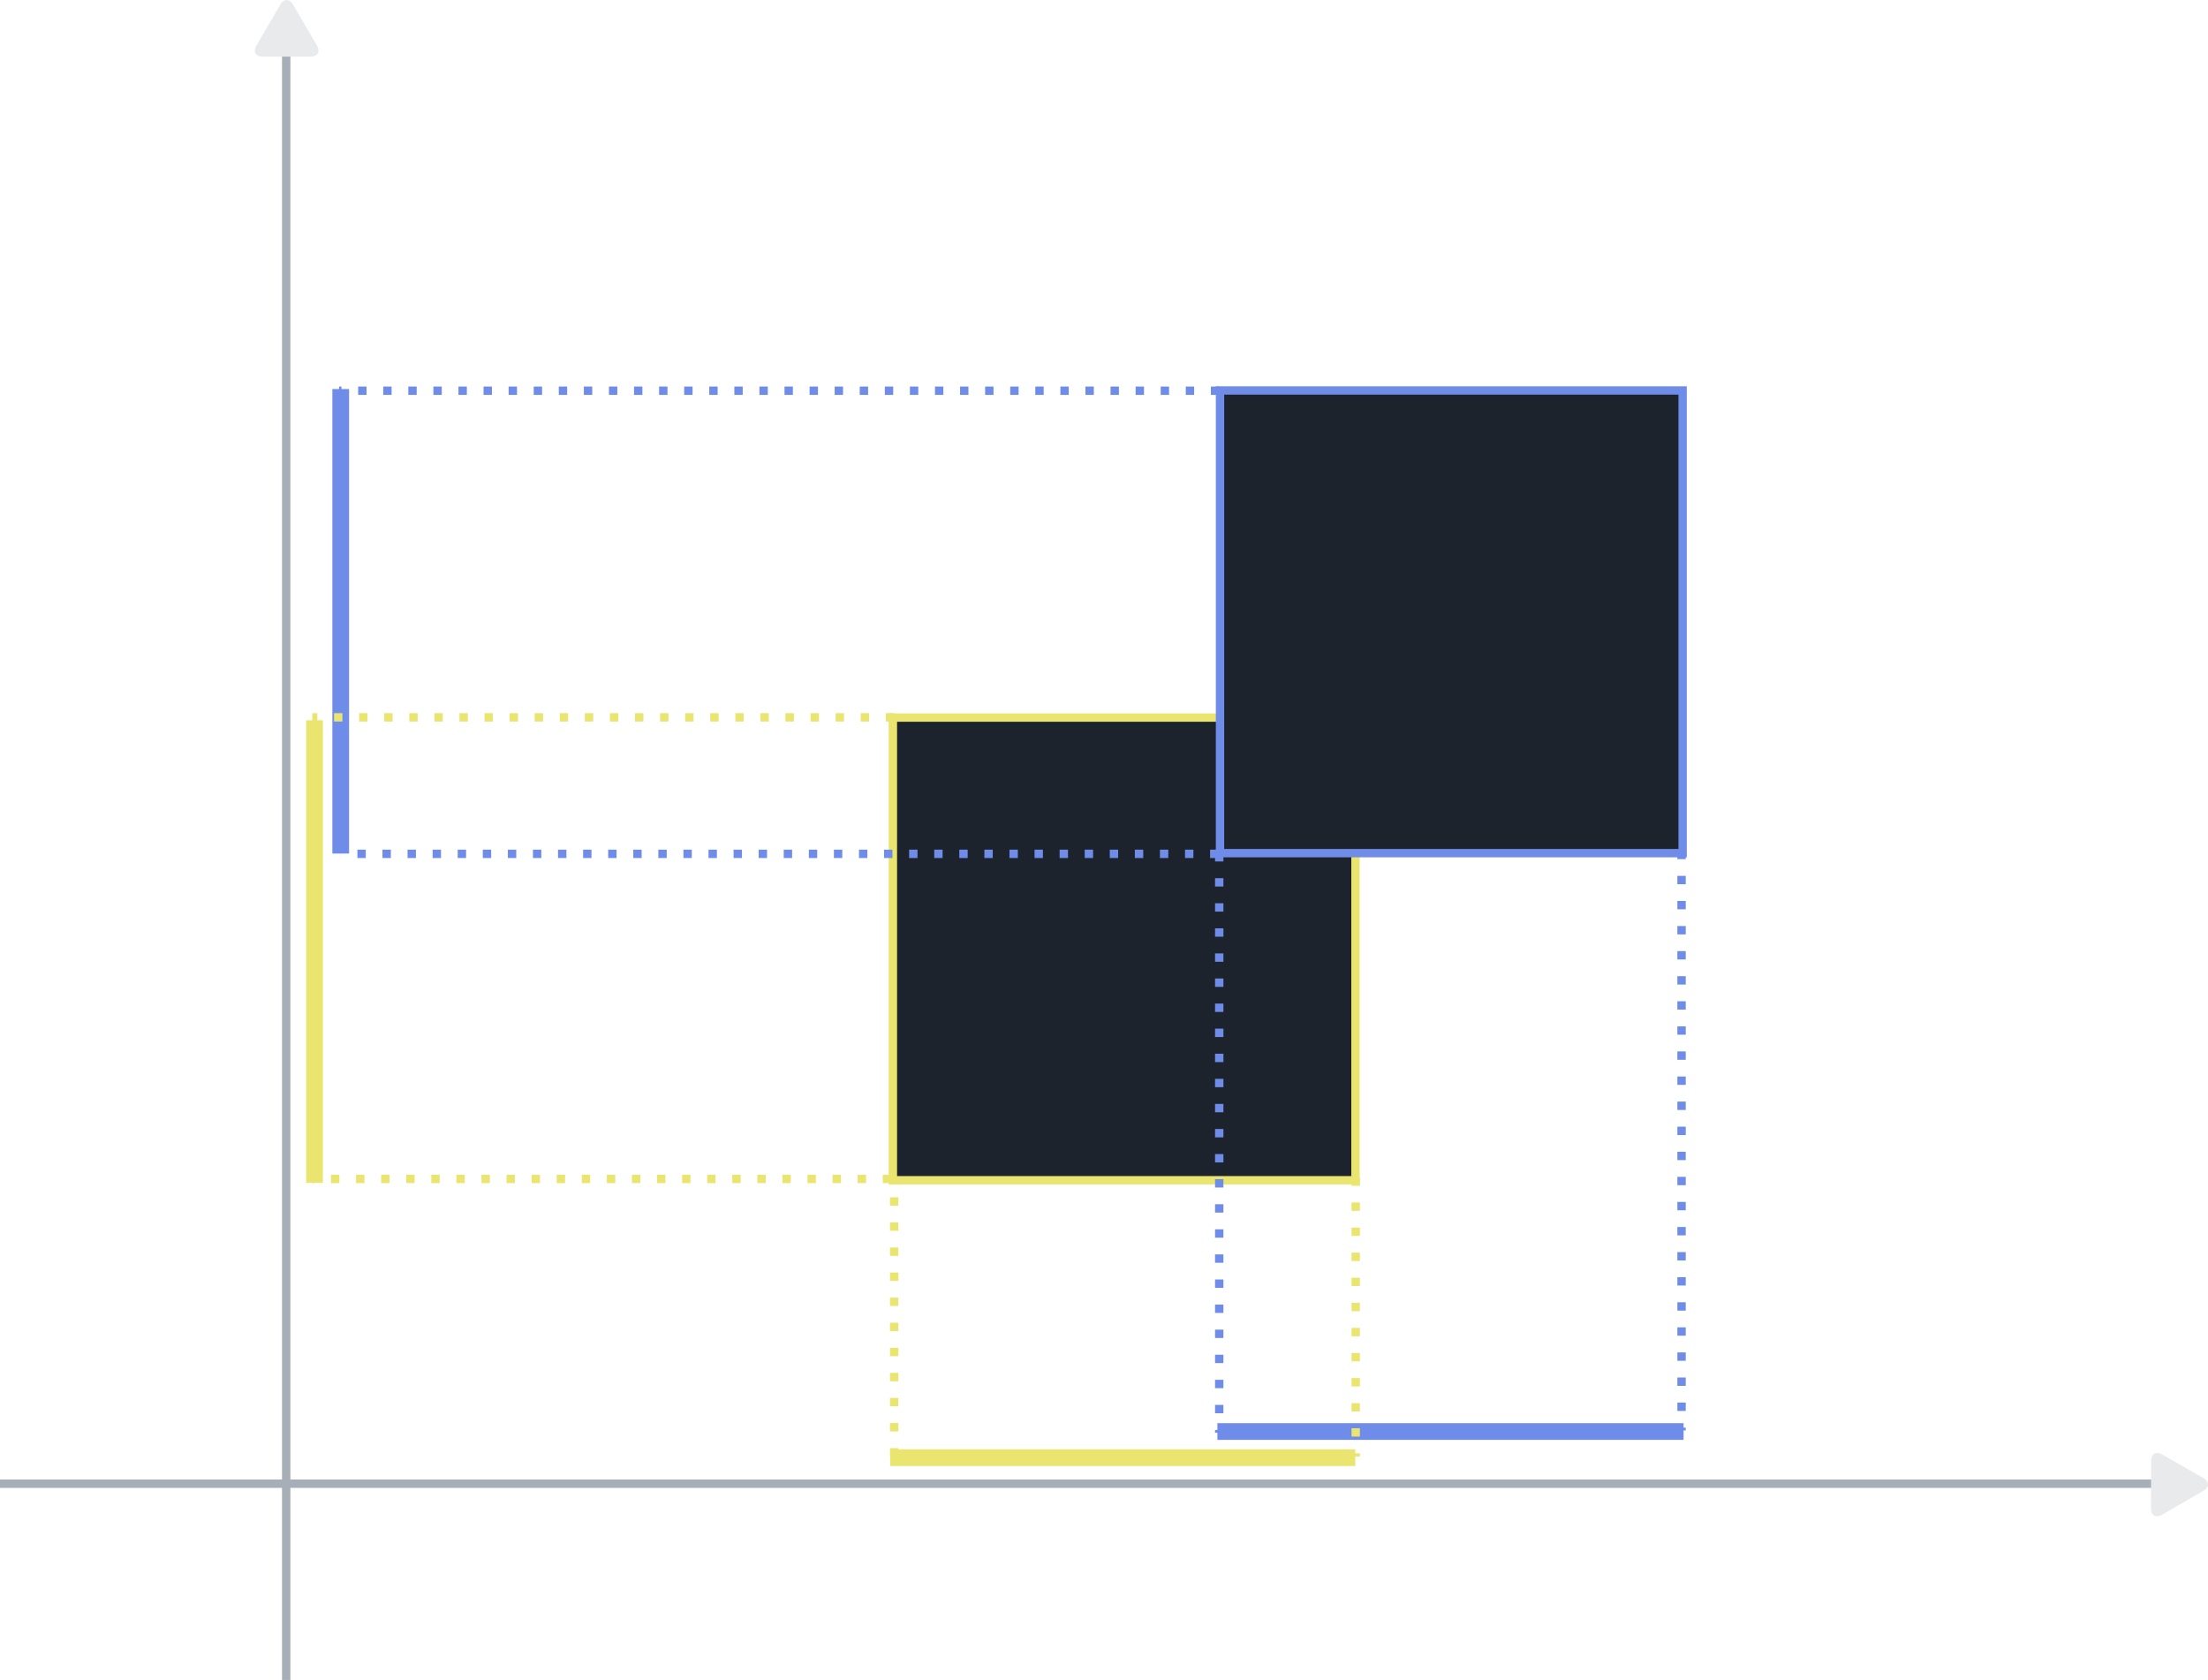
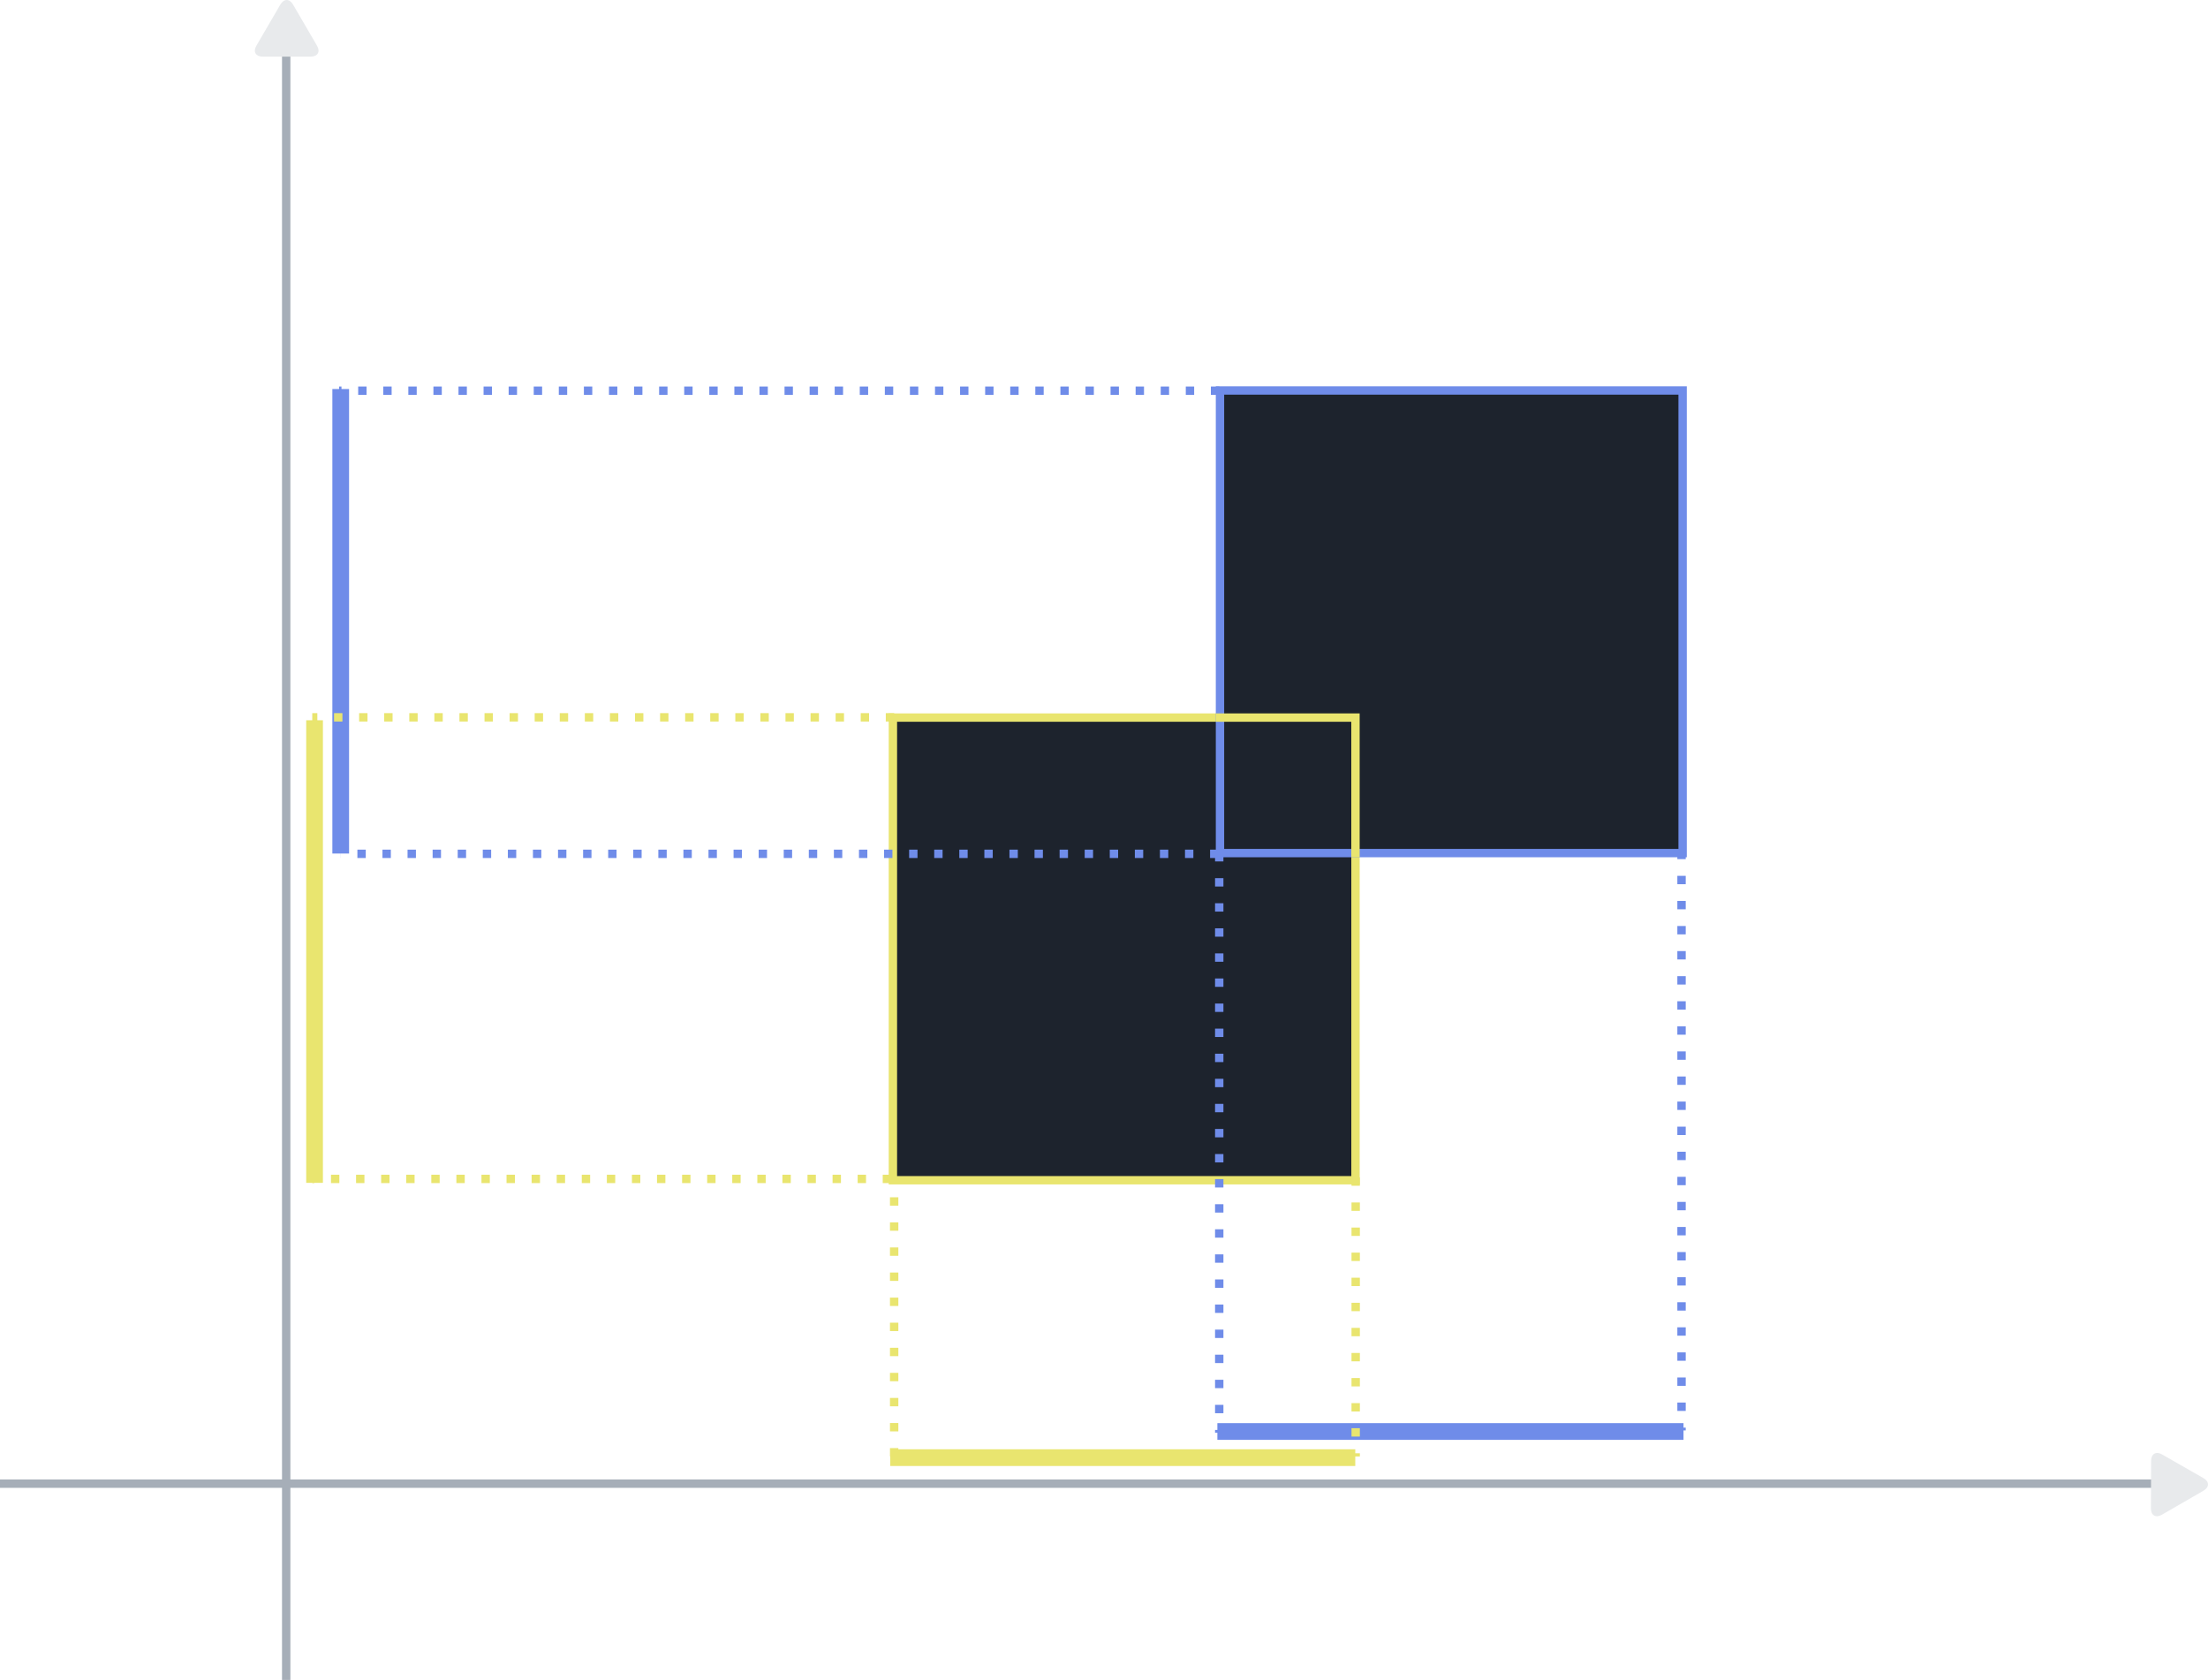
- <svg xmlns="http://www.w3.org/2000/svg" width="264.2" height="201" version="1.1" viewBox="0 0 69.904 53.181">
+ <svg xmlns="http://www.w3.org/2000/svg" width="264.2" height="201" version="1.1" viewBox="0 0 69.905 53.18">
  <g stroke-width=".265">
-     <rect x="28.268" y="22.716" width="14.646" height="14.646" fill="#1d232d" stroke="#e9e56f" stroke-linecap="round" />
-     <path d="m9.061 0.795v52.386" fill="none" stroke="#a6aeb8" />
-     <path d="m-7.4295e-4 46.968h69.152" fill="none" stroke="#a6aeb8" />
-     <rect x="38.625" y="12.36" width="14.646" height="14.646" fill="#1d232d" stroke="#6f8ce9" stroke-linecap="round" />
+     <rect x="28.269" y="22.715" width="14.646" height="14.646" fill="#1d232d" stroke="#e9e56f" stroke-linecap="round" />
+     <path d="m9.061 0.794v52.386" fill="none" stroke="#a6aeb8" />
+     <path d="m0 46.967h69.151" fill="none" stroke="#a6aeb8" />
+     <rect x="38.625" y="12.359" width="14.646" height="14.646" fill="#1d232d" stroke="#6f8ce9" stroke-linecap="round" />
  </g>
  <g fill="none">
    <g stroke-width=".529">
-       <path d="m28.185 46.144h14.722" stroke="#e9e56f" />
-       <path d="m38.542 45.316h14.759" stroke="#6f8ce9" />
-       <path d="m9.958 37.445v-14.644" stroke="#e9e56f" />
+       <path d="m28.186 46.143h14.722" stroke="#e9e56f" />
+       <path d="m38.542 45.315h14.758" stroke="#6f8ce9" />
+       <path d="m9.959 37.444v-14.644" stroke="#e9e56f" />
    </g>
    <g stroke="#6f8ce9">
-       <path d="m10.787 27.02v-14.705" stroke-width=".529" />
-       <path d="m38.6 12.368h-27.865" stroke-dasharray="0.265, 0.529" stroke-width=".265" />
-       <path d="m38.576 27.029h-27.792" stroke-dasharray="0.265, 0.529" stroke-width=".265" />
+       <path d="m10.787 27.019v-14.705" stroke-width=".529" />
+       <path d="m38.601 12.367h-27.865" stroke-dasharray="0.265, 0.529" stroke-width=".265" />
+       <path d="m38.576 27.028h-27.792" stroke-dasharray="0.265, 0.529" stroke-width=".265" />
    </g>
    <g stroke="#e9e56f" stroke-dasharray="0.265, 0.529" stroke-width=".265">
-       <path d="m28.309 22.708h-18.423" />
-       <path d="m28.212 37.32h-18.326" />
-       <path d="m28.309 46.107v-8.738" />
-       <path d="m42.921 37.272v8.835" />
+       <path d="m28.309 22.707h-18.423" />
+       <path d="m28.212 37.319h-18.326" />
+       <path d="m28.309 46.106v-8.738" />
+       <path d="m42.921 37.271v8.835" />
    </g>
-     <path d="m38.6 27.005v18.35" stroke="#6f8ce9" stroke-dasharray="0.265, 0.529" stroke-width=".265" />
-     <path d="m53.237 26.932v18.35" stroke="#6f8ce9" stroke-dasharray="0.265, 0.529" stroke-width=".265" />
+     <g stroke-width=".265">
+       <path d="m38.601 27.004v18.35" stroke="#6f8ce9" stroke-dasharray="0.265, 0.529" />
+       <path d="m42.914 27.005v-4.29h-4.29" stroke="#e9e56f" stroke-linecap="square" />
+       <path d="m53.237 26.931v18.35" stroke="#6f8ce9" stroke-dasharray="0.265, 0.529" />
+     </g>
  </g>
-   <g transform="matrix(0 -.0035872 .0036487 0 8.068 1.8873)" fill="#e8eaec" stroke-width="201.8">
+   <g transform="matrix(0 -.0035872 .0036486 0 8.0687 1.8867)" fill="#e8eaec" stroke-width="201.8">
    <g fill="#e8eaec" stroke-width="201.8">
      <path d="m486.41 221.41-364.07-208.5c-52.938-30.318-95.852-5.44-95.852 55.563v415.65c0 61.004 42.914 85.882 95.852 55.563l364.07-208.49c52.938-30.317 52.938-79.473 0-109.79z" fill="#e8eaec" stroke-width="201.8" />
    </g>
  </g>
-   <g transform="matrix(-.0017936 -.0031066 .0031598 -.0018243 68.277 48.158)" fill="#e8eaec" stroke-width="201.8">
+   <g transform="matrix(-.0017936 -.0031066 .0031598 -.0018243 68.277 48.157)" fill="#e8eaec" stroke-width="201.8">
    <g fill="#e8eaec" stroke-width="201.8">
      <path d="m486.41 221.41-364.07-208.5c-52.938-30.318-95.852-5.44-95.852 55.563v415.65c0 61.004 42.914 85.882 95.852 55.563l364.07-208.49c52.938-30.317 52.938-79.473 0-109.79z" fill="#e8eaec" stroke-width="201.8" />
    </g>
  </g>
</svg>
